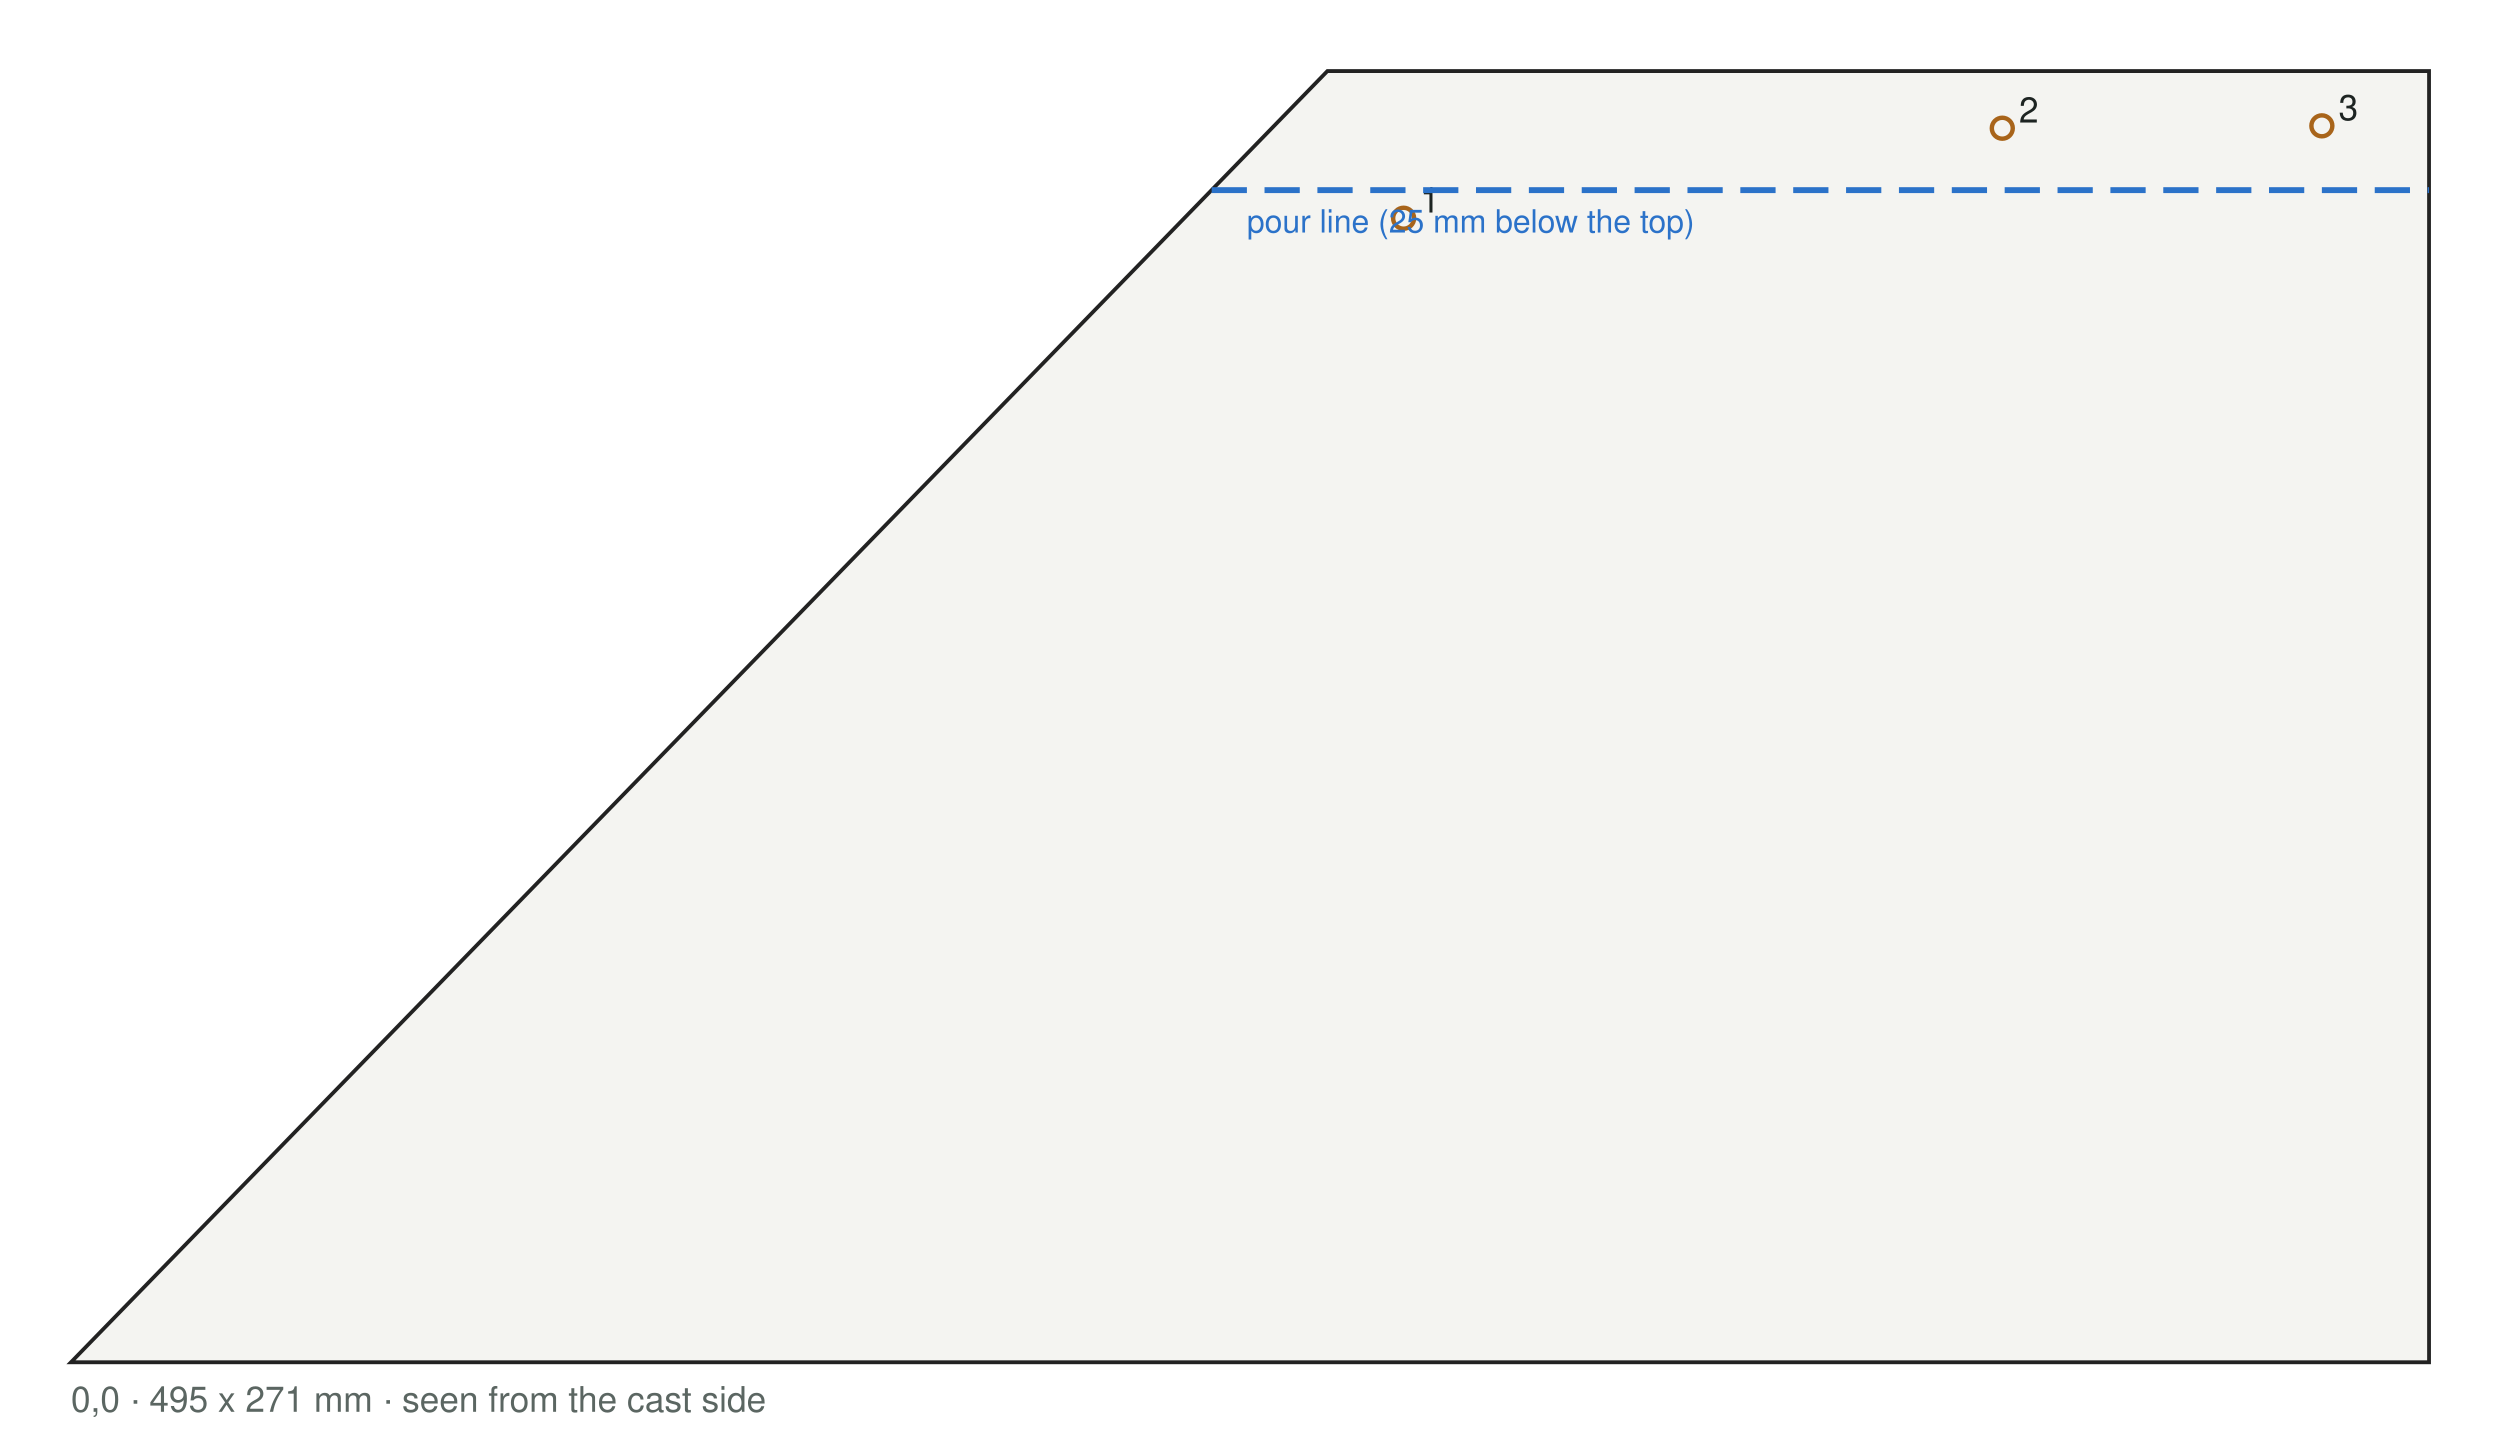
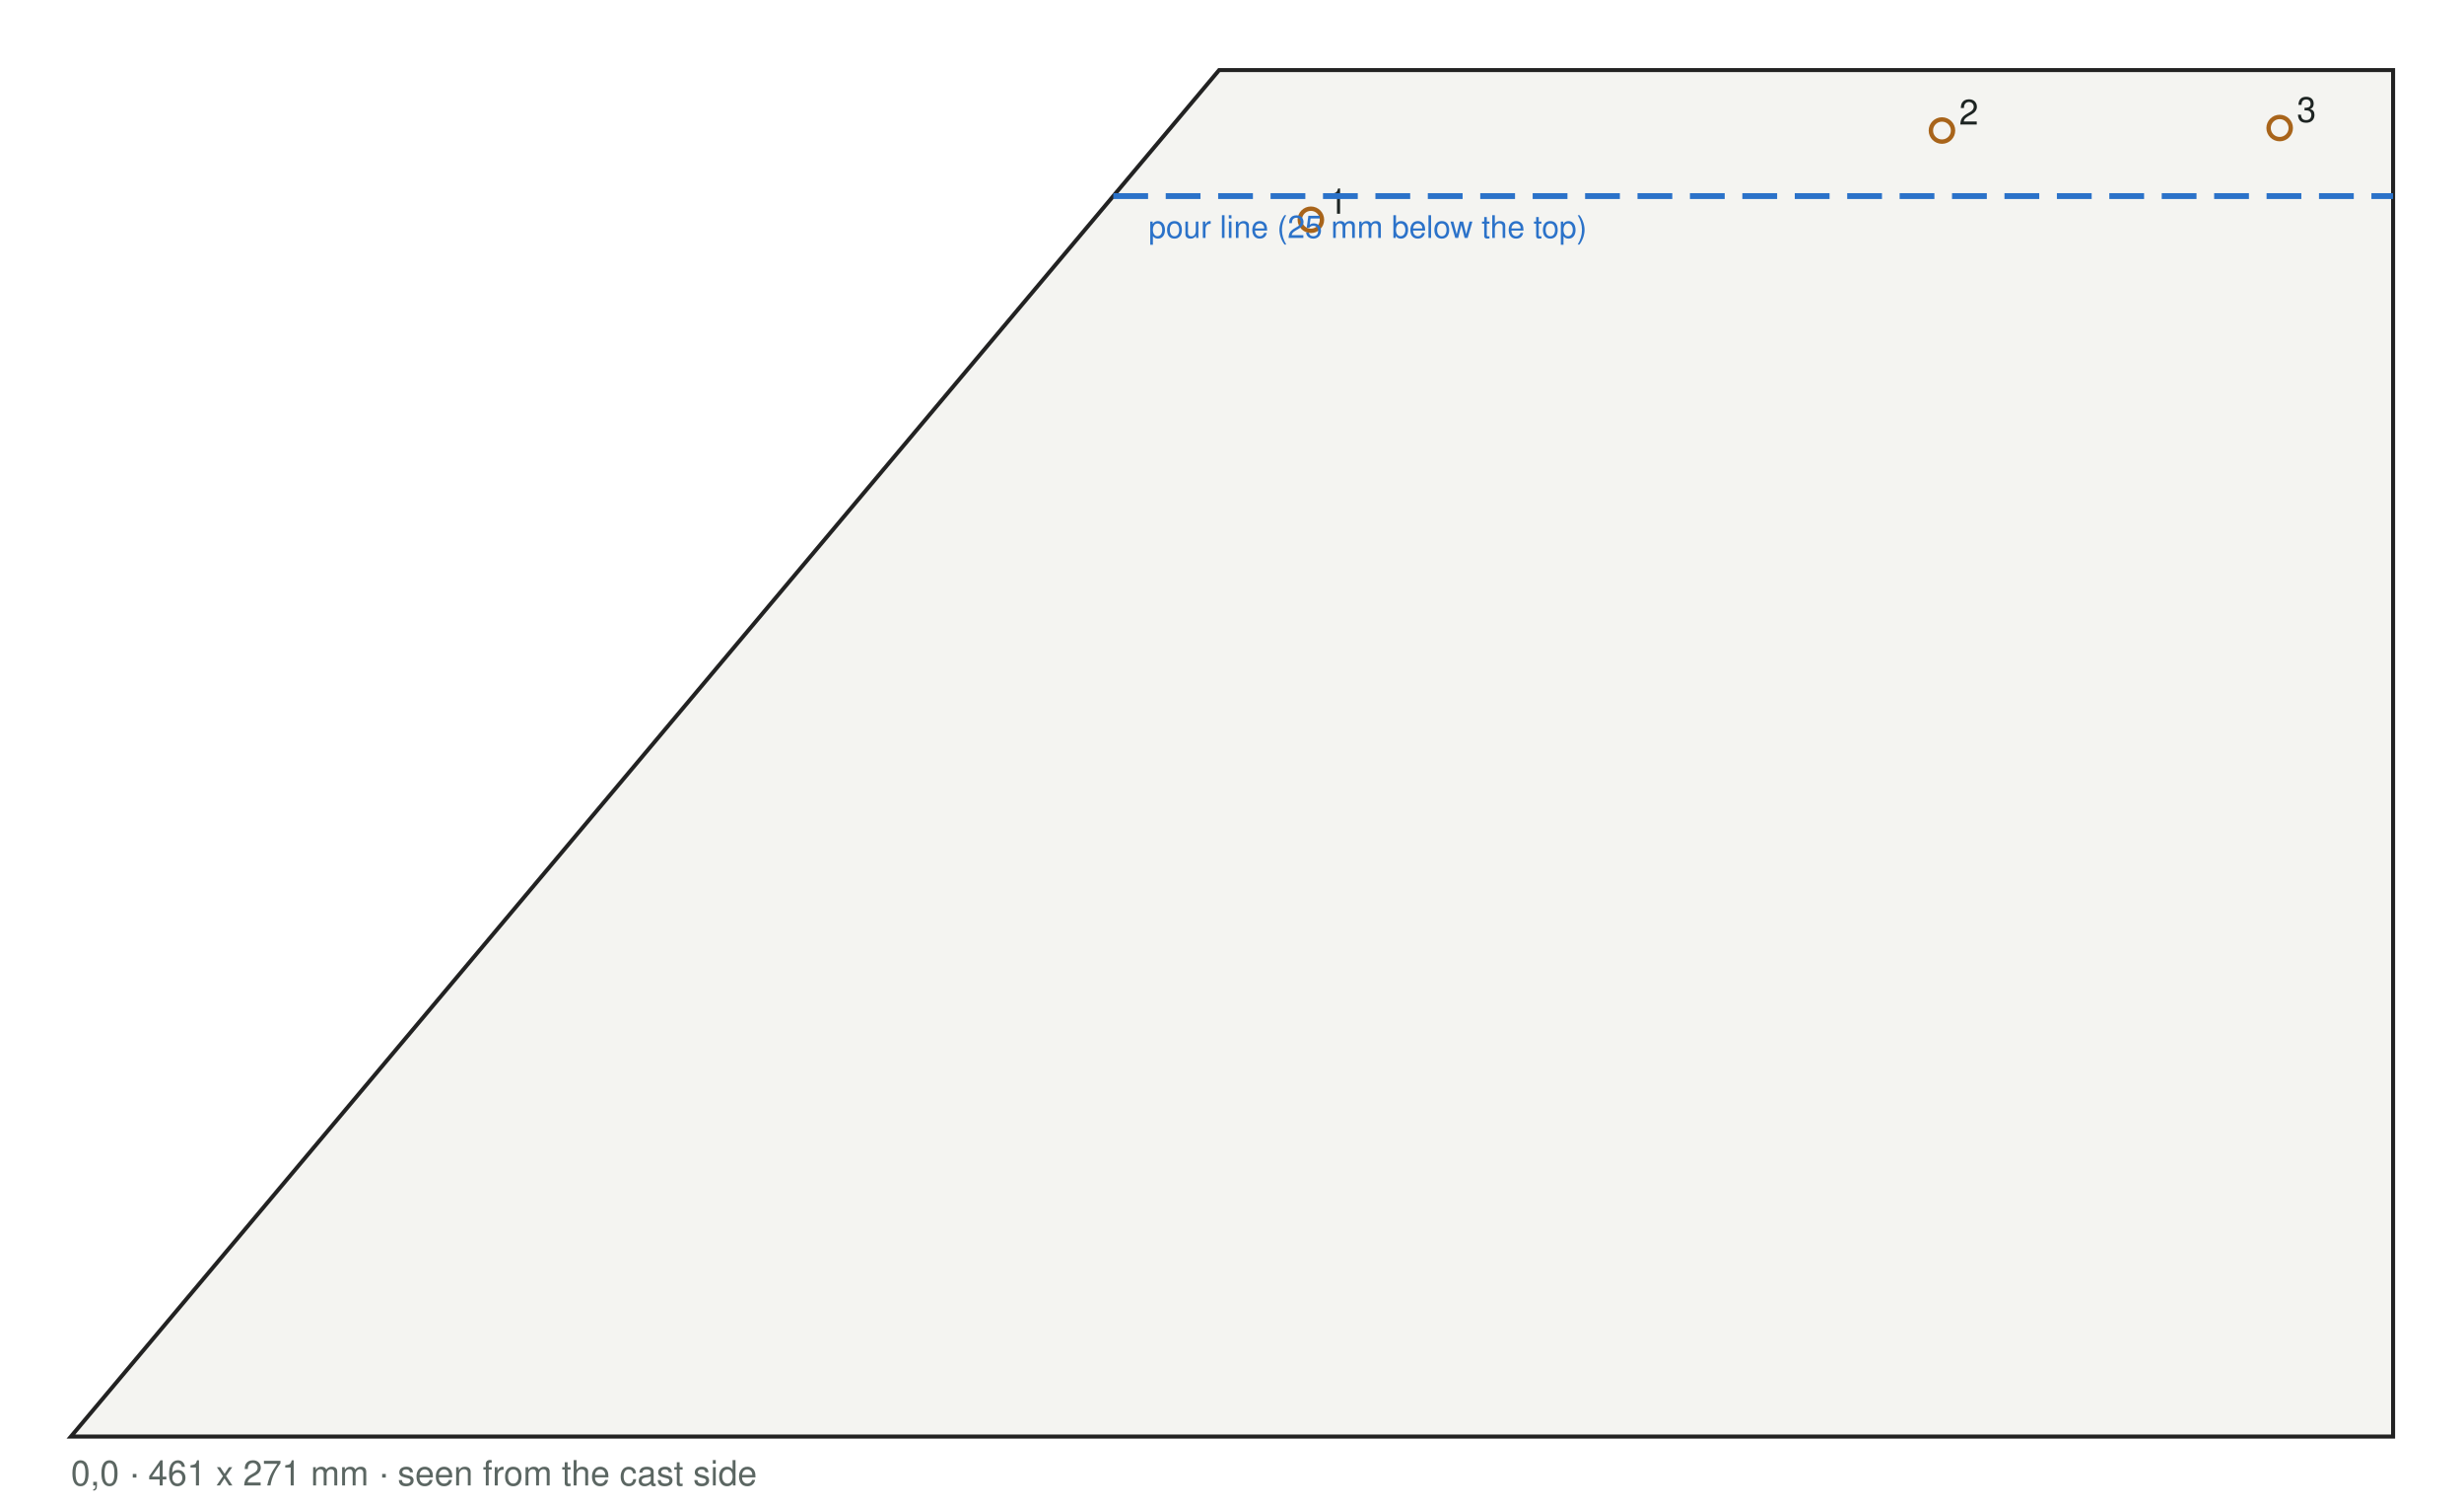
- <svg xmlns="http://www.w3.org/2000/svg" viewBox="-14.9 -14.9 524.9 300.9" width="525mm" height="301mm" font-family="Helvetica, Arial, sans-serif">
-   <polygon points="0.0,271.1 495.1,271.1 495.1,0.0 263.8,0.0" fill="#f4f4f1" stroke="#222" stroke-width="0.8" />
-   <circle cx="279.8" cy="30.9" r="2.2" fill="none" stroke="#a8641a" stroke-width="0.93" />
-   <text x="283.3" y="29.7" font-size="7.4" fill="#1d2422">1</text>
-   <circle cx="405.5" cy="12.0" r="2.2" fill="none" stroke="#a8641a" stroke-width="0.93" />
-   <text x="409.0" y="10.8" font-size="7.4" fill="#1d2422">2</text>
-   <circle cx="472.6" cy="11.5" r="2.2" fill="none" stroke="#a8641a" stroke-width="0.93" />
-   <text x="476.1" y="10.3" font-size="7.4" fill="#1d2422">3</text>
-   <line x1="239.5" y1="25.0" x2="495.1" y2="25.0" stroke="#2b72c9" stroke-width="1.24" stroke-dasharray="7.4,3.7" />
-   <text x="246.9" y="33.9" font-size="6.7" fill="#2b72c9">pour line (25 mm below the top)</text>
-   <text x="0" y="281.5" font-size="7.4" fill="#5b6662">0,0 · 495 x 271 mm · seen from the cast side</text>
+ <svg xmlns="http://www.w3.org/2000/svg" viewBox="-13.9 -13.9 488.5 298.9" width="489mm" height="299mm" font-family="Helvetica, Arial, sans-serif">
+   <polygon points="0.0,271.1 460.7,271.1 460.7,0.0 227.8,0.0" fill="#f4f4f1" stroke="#222" stroke-width="0.8" />
+   <circle cx="246.0" cy="29.7" r="2.2" fill="none" stroke="#a8641a" stroke-width="0.87" />
+   <text x="249.4" y="28.5" font-size="6.9" fill="#1d2422">1</text>
+   <circle cx="371.2" cy="12.0" r="2.2" fill="none" stroke="#a8641a" stroke-width="0.87" />
+   <text x="374.6" y="10.8" font-size="6.9" fill="#1d2422">2</text>
+   <circle cx="438.2" cy="11.5" r="2.2" fill="none" stroke="#a8641a" stroke-width="0.87" />
+   <text x="441.6" y="10.3" font-size="6.9" fill="#1d2422">3</text>
+   <line x1="206.8" y1="25.0" x2="460.7" y2="25.0" stroke="#2b72c9" stroke-width="1.16" stroke-dasharray="6.9,3.5" />
+   <text x="213.8" y="33.3" font-size="6.2" fill="#2b72c9">pour line (25 mm below the top)</text>
+   <text x="0" y="280.8" font-size="6.9" fill="#5b6662">0,0 · 461 x 271 mm · seen from the cast side</text>
</svg>
